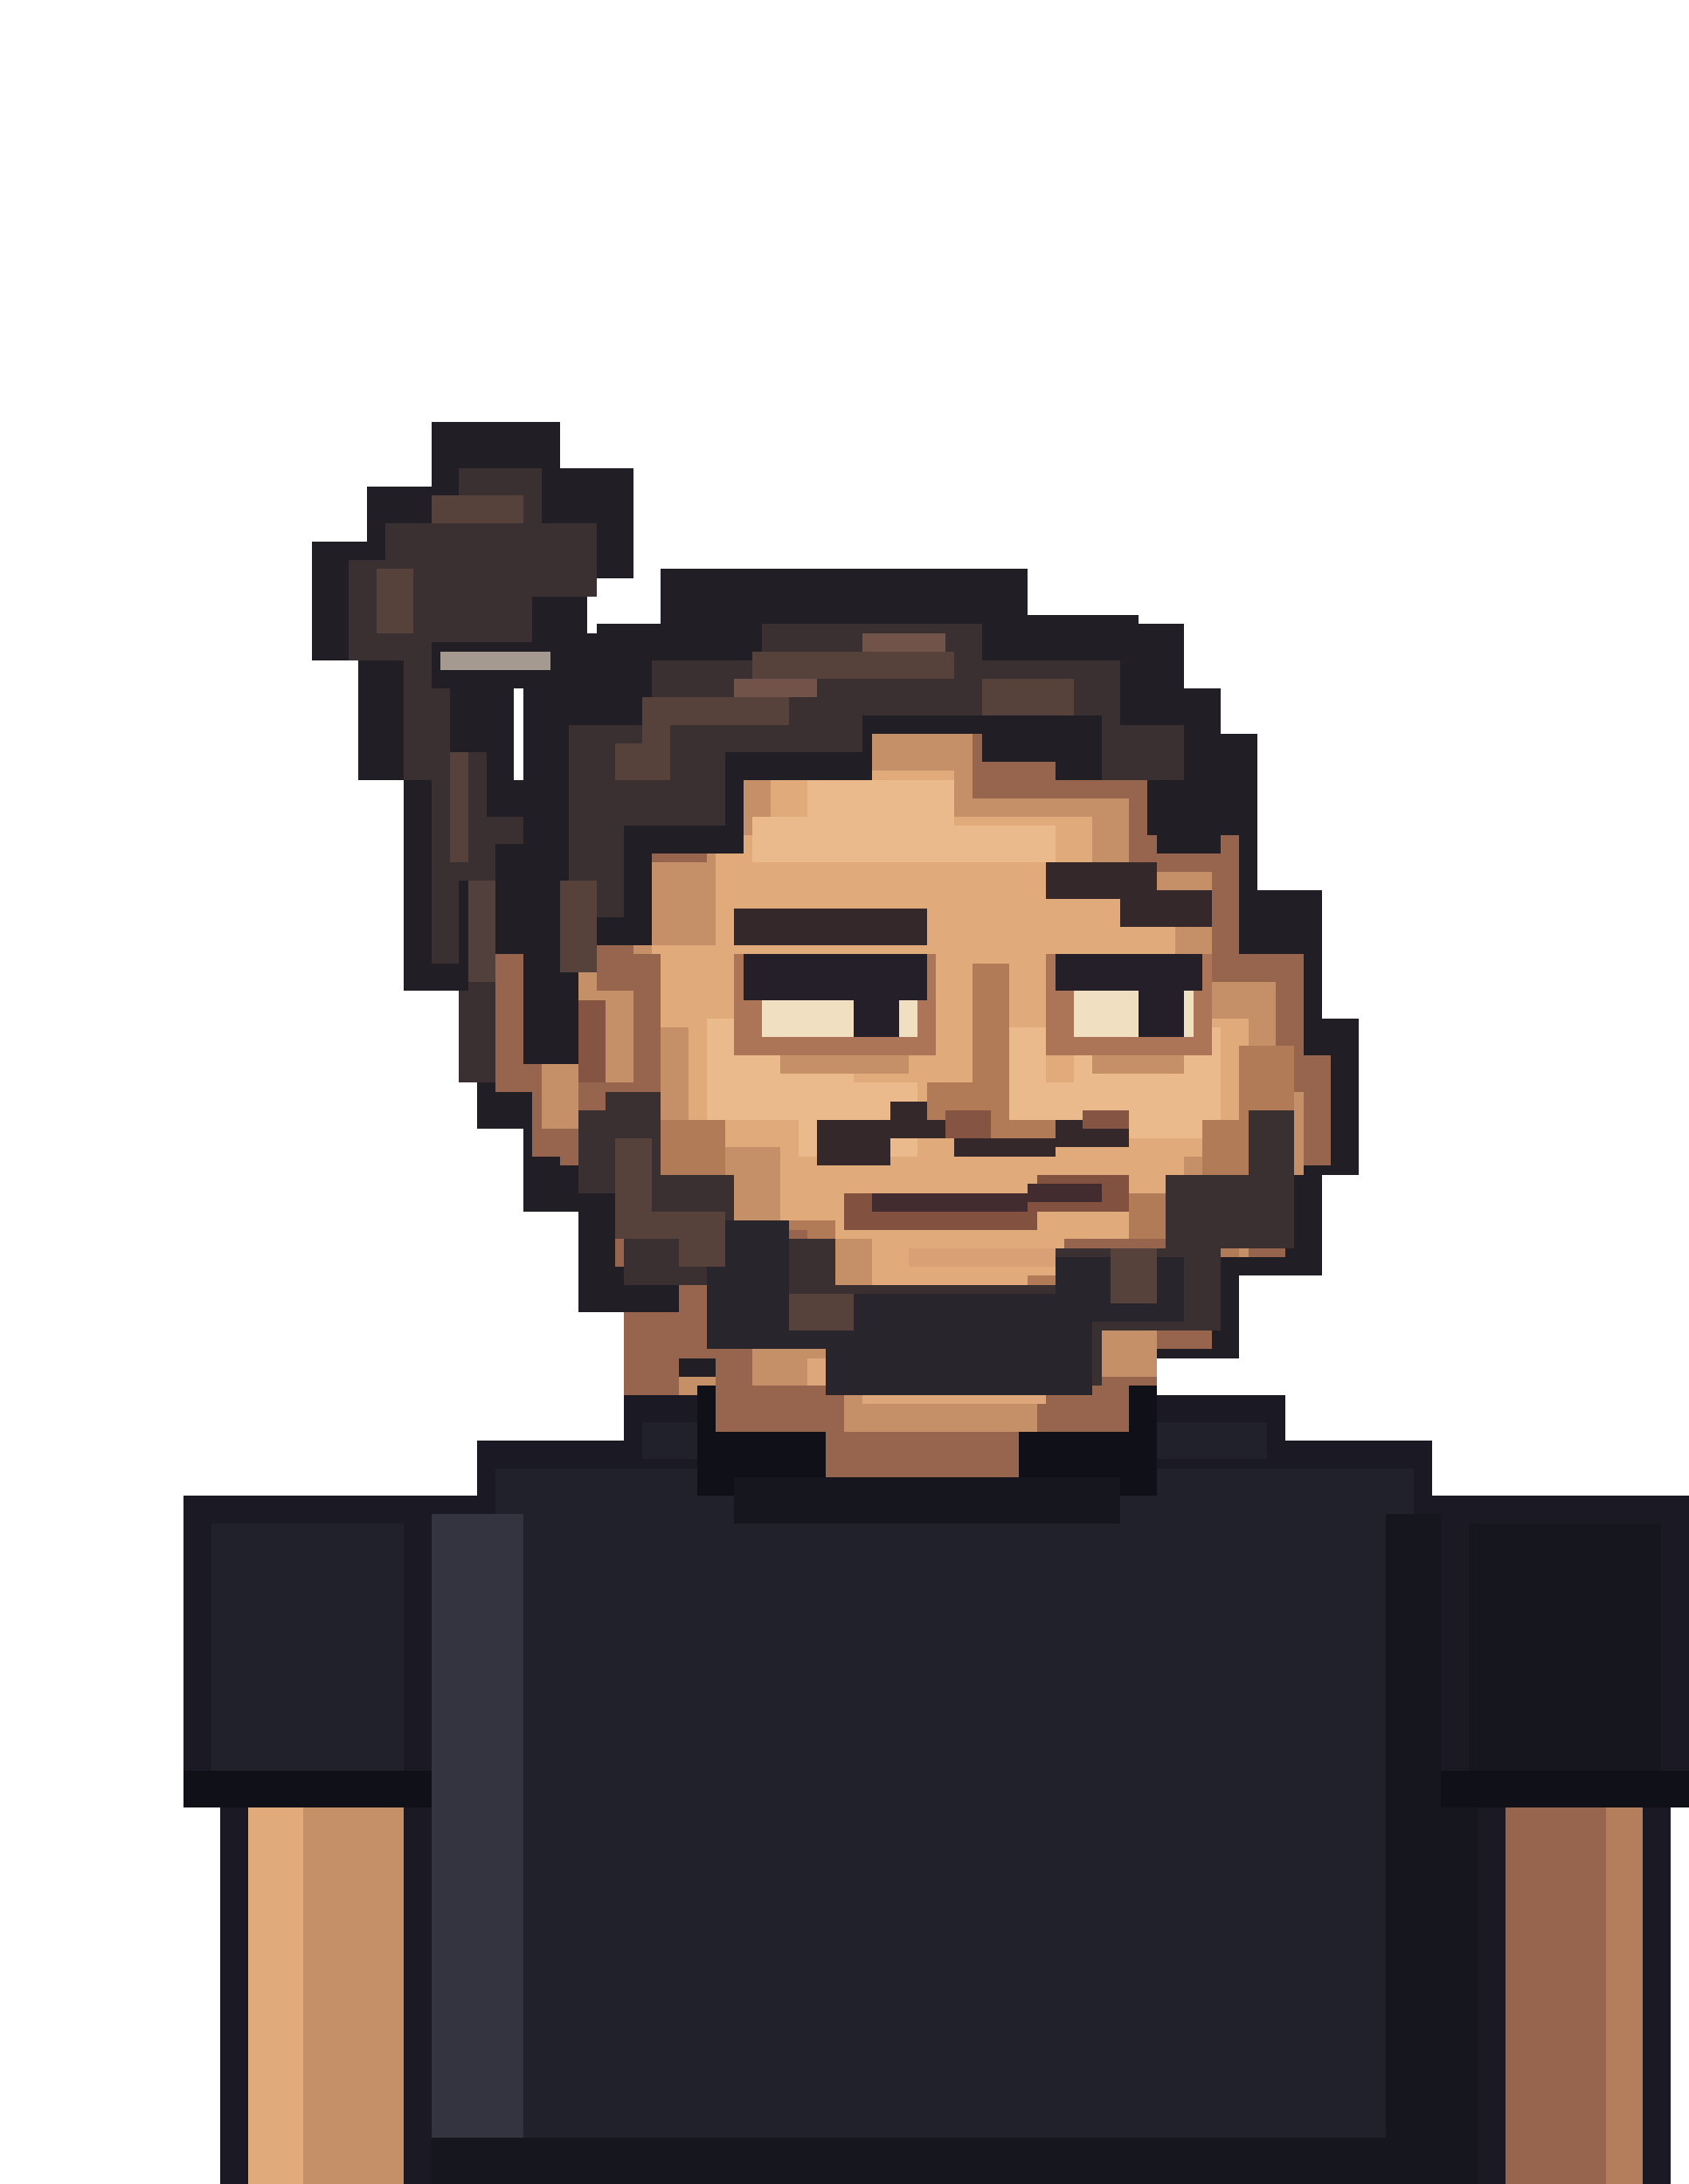
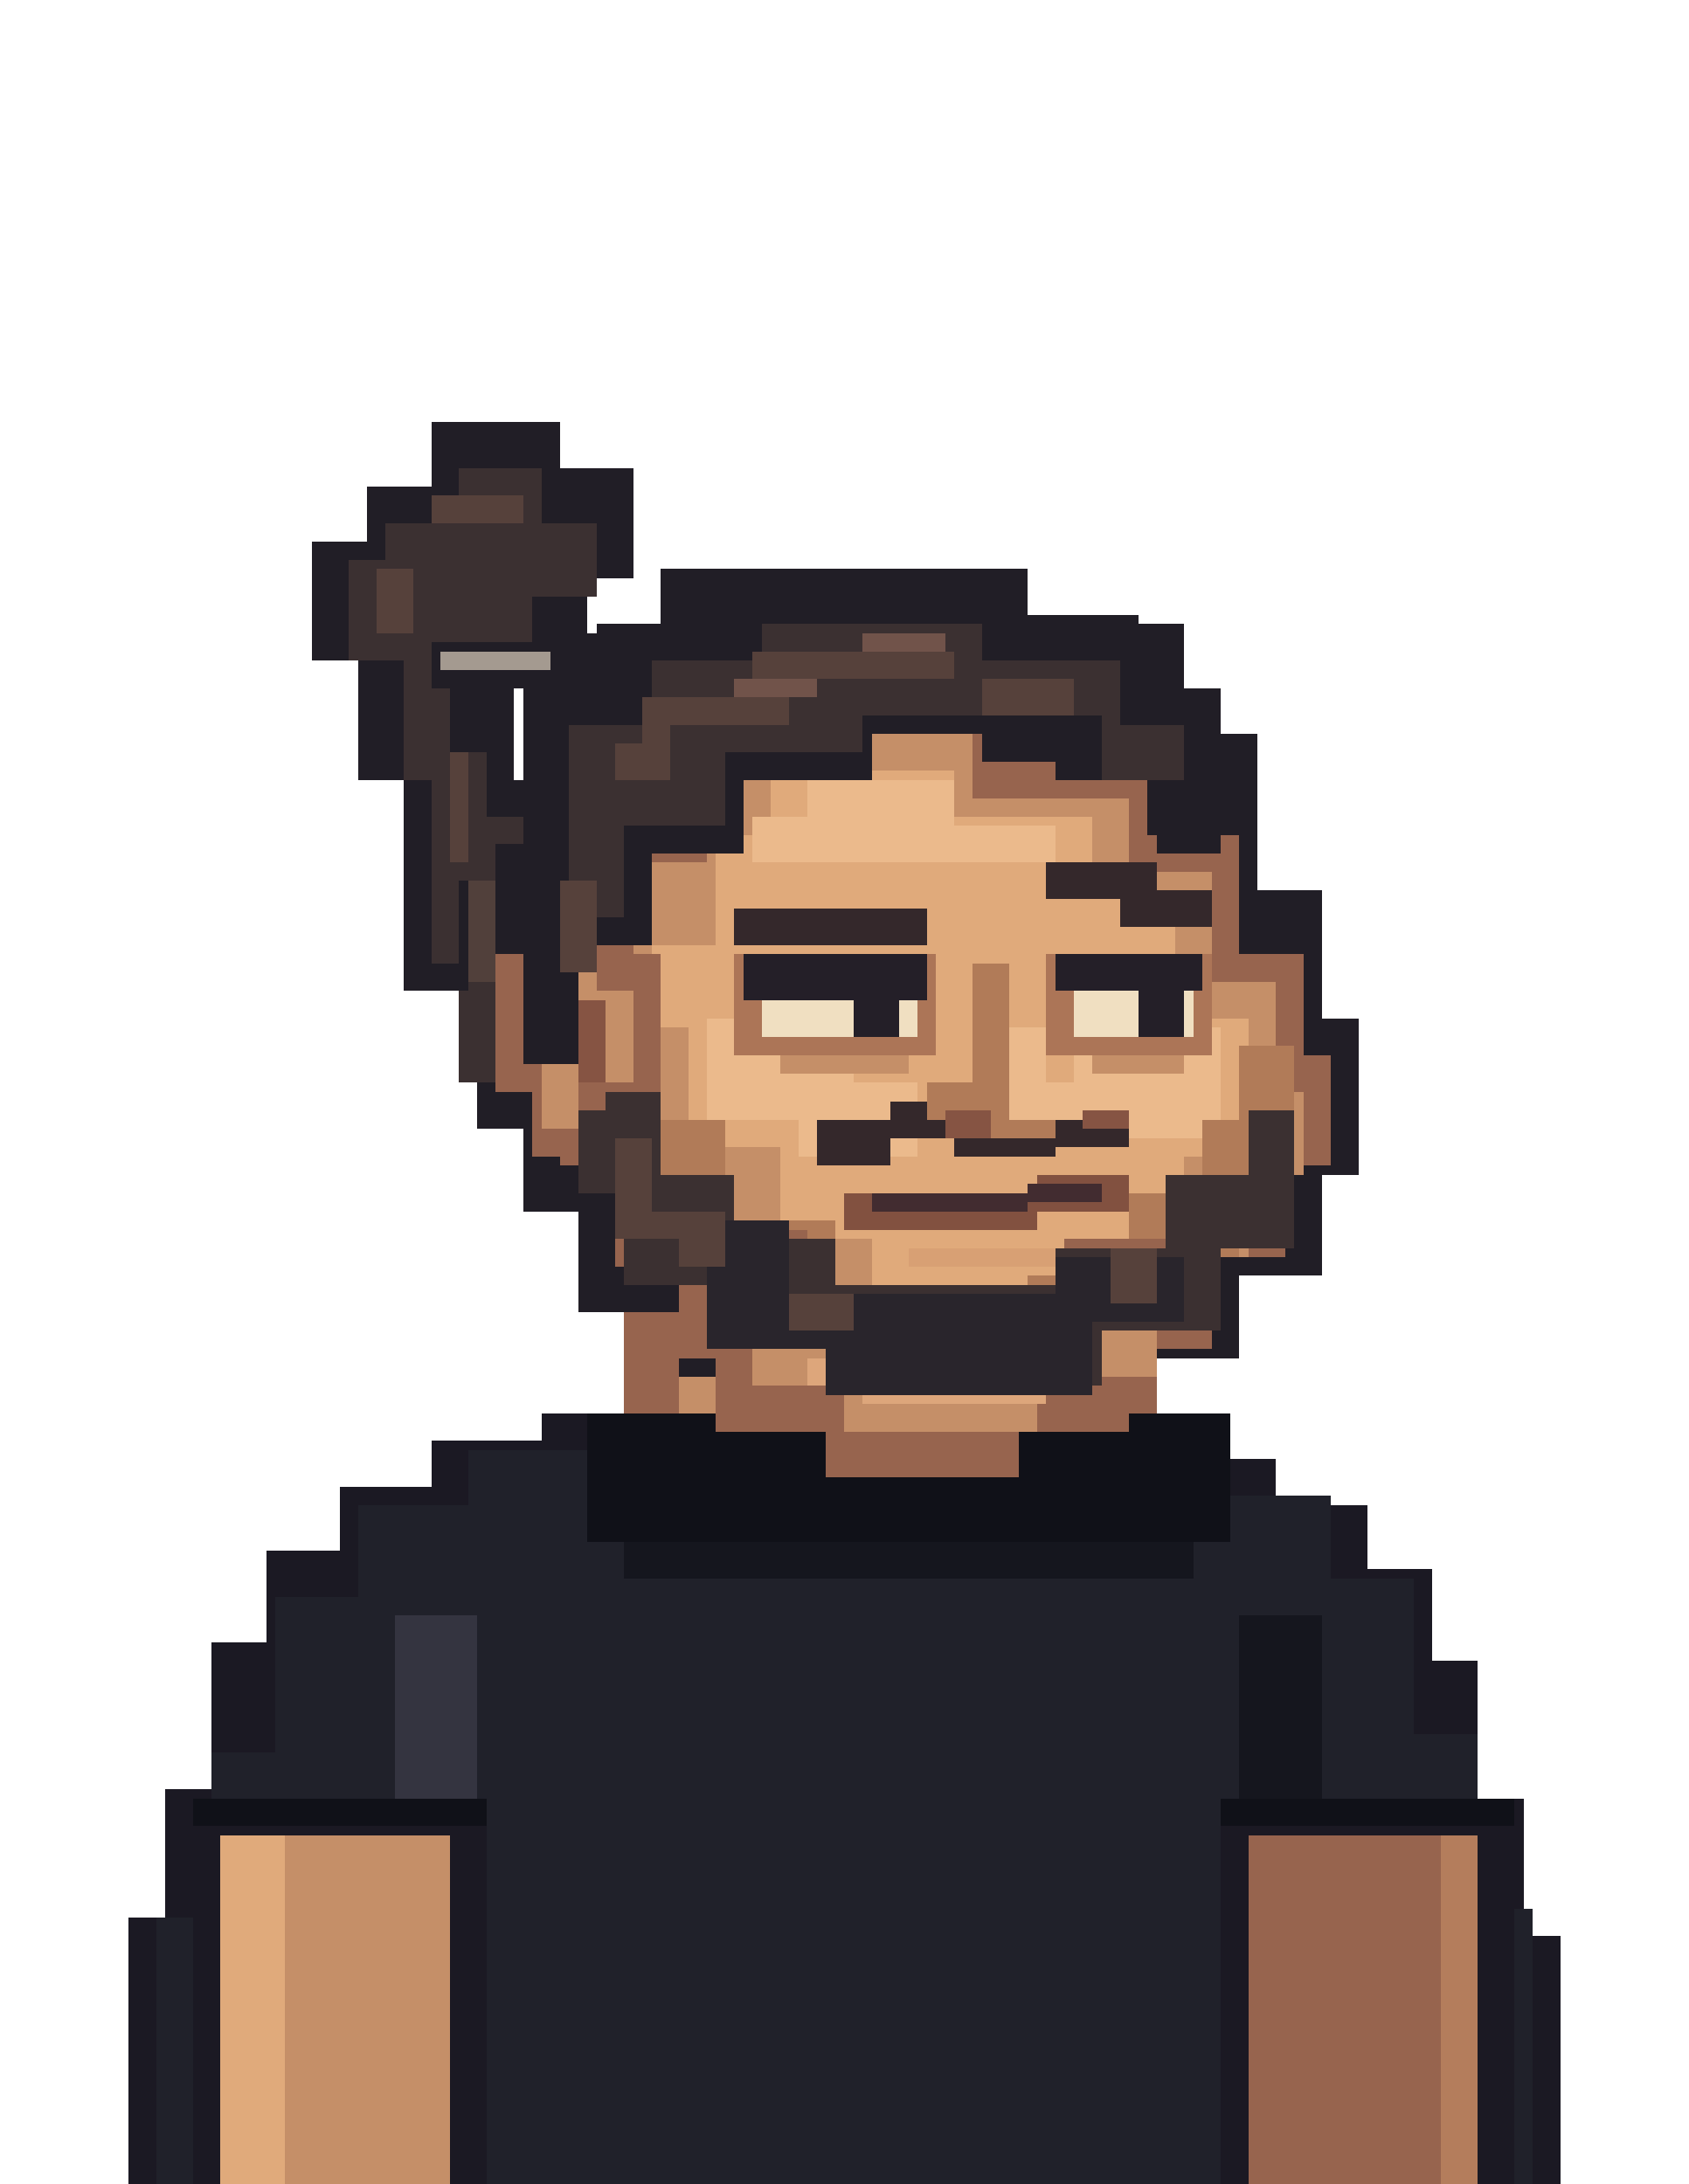
<svg xmlns="http://www.w3.org/2000/svg" width="552" height="714" viewBox="-12 -38 184 238" shape-rendering="crispEdges" data-expression="annoyed">
  <g id="neck" transform="translate(0 -20)">
    <path fill="#97644e" d="M56 118h58v24h7v16H49v-16h7z" />
    <path fill="#c58f68" d="M62 126h45v17h7v8H56v-8h6z" />
    <path fill="#dda67b" d="M66 134h35v10h7v3H66z" />
  </g>
-   <g id="casual-body">
-     <path fill="#1b1923" d="M12 150h24v54H12zM146 150h24v54h-24z" />
-     <path fill="#c58f68" d="M15 154h18v50H15z" />
-     <path fill="#e0aa7b" d="M15 154h6v50h-6z" />
-     <path fill="#97644e" d="M149 154h18v50h-18z" />
-     <path fill="#b47d5c" d="M163 154h4v50h-4z" />
-     <path fill="#1b1923" d="M56 114h72v5h-72zM40 119h104v6H40zM32 125h120v79H32z" />
-     <path fill="#20212a" d="M58 117h68v4H58zM42 122h100v5H42zM35 127h114v74H35z" />
-     <path fill="#343440" d="M35 127h10v74H35z" />
-     <path fill="#15161e" d="M139 127h10v74h-10z" />
-     <path fill="#15161e" d="M35 195h114v6H35z" />
-     <path fill="#1b1923" d="M8 125h27v33H8zM145 125h27v33h-27z" />
-     <path fill="#20212a" d="M11 128h21v27H11z" />
-     <path fill="#15161e" d="M148 128h21v27h-21z" />
-     <path fill="#101118" d="M8 155h27v4H8zM145 155h27v4h-27z" />
-     <path fill="#101118" d="M64 113h50v12H64z" />
-     <path fill="#15161e" d="M68 123h42v5H68z" />
+   <g id="casual-body" transform="translate(0 4)">
+     <path fill="#1b1923" d="M47 112h68v5h12v5h10v7h7v10h5v15h5v15h4v31H2v-33h4v-14h5v-16h6v-10h8v-7h10v-5h12z" />
+     <path fill="#20212a" d="M49 116h18v8h39v-8h14v5h13v9h9v17h7v19h6v34H5v-33h6v-18h7v-17h9v-10h12v-6h10z" />
+     <path fill="#20212a" d="M40 125h19v12h11v6h28v-6h13v-10h16v8h9v22h6v29h5v14H14v-30h6v-22h8v-13h12z" />
+     <path fill="#20212a" d="M39 127h13v8H39zM70 137h29v4H70zM114 126h12v9h-12zM24 144h6v18h-6z" />
+     <path fill="#20212a" d="M52 141h11v10h10v7h24v-7h10v-11h9v17h-9v43H57v-40h-5zM18 178h8v22h-8zM140 174h9v26h-9z" />
+     <path fill="#20212a" d="M67 159h31v6H67zM60 187h48v5H60zM30 163h15v5H30z" />
+     <rect x="31" y="134" width="9" height="60" fill="#343440" />
+     <rect x="123" y="134" width="9" height="60" fill="#15161e" />
+     <rect x="9" y="154" width="32" height="50" fill="#1b1923" />
+     <rect x="121" y="154" width="32" height="50" fill="#1b1923" />
+     <rect x="9" y="154" width="32" height="3" fill="#101118" />
+     <rect x="121" y="154" width="32" height="3" fill="#101118" />
+     <rect x="12" y="158" width="25" height="46" fill="#c58f68" />
+     <rect x="12" y="158" width="7" height="46" fill="#e0aa7b" />
+     <rect x="124" y="158" width="25" height="46" fill="#97644e" />
+     <rect x="145" y="158" width="4" height="46" fill="#b47d5c" />
+     <rect x="52" y="112" width="70" height="14" fill="#101118" />
+     <rect x="56" y="126" width="62" height="4" fill="#15161e" />
  </g>
  <g id="hair-back" transform="translate(0 -38)">
    <path fill="#211e26" d="M45 69h15v-7h40v6h17v12h8v27h-7v16h-9v7H51v-7H40v-17h-5V85h10z" />
    <path fill="#3b3031" d="M39 89h7v15h-4v14h-4v-14h-3V96h4zM111 82h7v23h-5v15h-6v-9h4z" />
    <path fill="#51403b" d="M39 96h3v11h-3z" />
  </g>
  <g id="ponytail" transform="translate(0 -38)">
    <path fill="#211e26" d="M28 53h7v-7h14v5h8v12h-5v10h-8v16h-5v19h-7V85h-5V72h-5V59h6z" />
    <path fill="#3b3031" d="M30 57h8v-6h9v6h6v8h-7v8h-9v12h-5V72h-6V61h4zM35 82h6v14h-3v9h-3z" />
    <path fill="#56413b" d="M35 54h10v3H35zM29 62h4v7h-4zM37 82h2v12h-2z" />
    <path fill="#211e26" d="M35 70h14v5H35z" />
    <path fill="#a49a90" d="M36 71h12v2H36z" />
  </g>
  <g id="head" transform="translate(0 -38)">
    <path fill="#211e26" d="M57 73h40v4h17v8h11v12h7v14h4v17h-4v11h-9v9h-14v6H76v-4H62v-7H51v-11h-6v-14h-3V99h6V85h9z" />
    <path fill="#97644e" d="M60 78h35v5h18v8h10v13h7v11h3v12h-5v10h-9v8h-13v5H78v-5H65v-7H55v-11h-6v-13h-3v-13h6V89h8z" />
    <path fill="#c58f68" d="M65 80h29v7h17v8h9v12h7v12h3v9h-6v9h-12v8H80v-5H68v-9H58v-12h-6v-15h5V94h8z" />
    <path fill="#e0aa7b" d="M72 84h20v5h15v8h9v14h8v15h-7v9h-13v5H83v-5H73v-10H63v-13h-4v-9h7V91h6z" />
    <path fill="#ebba8c" d="M76 85h16v5h11v4H70v-5h6zM65 111h16v7h7v8H75v-4H65zM105 112h16v12h-16z" />
    <path fill="#b17b58" d="M52 109h7v13h8v11h12v8H68v-6H58v-10h-6zM123 114h6v14h-6v9h-12v7h-11v-5h11v-9h8v-8h4z" />
  </g>
  <g id="double-chin" transform="translate(0 -38)">
    <path fill="#97644e" d="M62 134h14v8h28v-7h16v12h-9v9H99v5H78v-5H66v-8h-4z" />
    <path fill="#c58f68" d="M67 139h9v8h28v-6h10v9h-13v6H80v-5H70v-6h-3z" />
    <path fill="#dda67b" d="M76 148h26v5H82v-2h-6z" />
    <path fill="#ad7658" d="M72 143h7v3h23v-3h6v6H79v-2h-7z" />
  </g>
  <g id="ears" transform="translate(0 -38)">
    <path fill="#97644e" d="M46 99h9v5h5v16h-5v6h-9v-7h-4v-15h4z" />
    <path fill="#c58f68" d="M47 103h6v5h4v10h-6v5h-4z" />
    <path fill="#e0aa7b" d="M47 104h3v7h-3z" />
    <path fill="#865443" d="M51 109h3v9h-3z" />
  </g>
  <g id="hair-front" transform="translate(0 -38)">
    <path fill="#211e26" d="M45 90V76h8v-8h14v-5h30v4h15v8h9v18h-7v-8h-11v-5H83v5H69v8H59v10h-8v13h-6v-14h-3V92h3z" />
    <path fill="#3b3031" d="M50 79h9v-7h12v-4h24v4h15v7h7v6h-9v-7H82v4H67v8H56v10h-6z" />
    <path fill="#56413b" d="M58 76h12v-5h22v3H74v5H61v6h-6v-4h3zM95 74h10v4H95zM49 96h4v10h-4z" />
    <path fill="#71534a" d="M68 74h9v2h-9zM82 69h9v2h-9z" />
  </g>
  <g id="facial-hair" transform="translate(0 -38)">
    <path fill="#3b3031" d="M54 119h6v9h8v7h11v5h24v-4h12v-8h9v-7h5v15h-8v9h-13v6H78v-4H65v-7H56v-10h-5v-9h3z" />
    <path fill="#29252c" d="M65 133h9v8h29v-4h14v7h-10v8H78v-5H65z" />
    <path fill="#56413b" d="M55 124h4v8h8v6h-5v-3h-7zM74 141h7v4h-7zM109 136h5v6h-5z" />
    <path fill="#34282b" d="M77 122h8v-2h9v2h8v-1h9v4h-8v1H92v-2h-7v3h-8z" />
  </g>
  <g id="expression-brows" transform="translate(0 -38)">
    <path fill="#34282b" d="M68 99h21v4H68zM102 94h12v3h6v4h-10v-3h-8z" />
  </g>
  <g id="expression-eyes" transform="translate(0 -38)">
    <path fill="#ac7557" d="M68 104h22v11H68zM102 104h18v11h-18z" />
    <path fill="#f0dfc1" d="M71 109h17v4H71zM105 108h13v5h-13z" />
    <path fill="#241f28" d="M81 109h5v4h-5zM112 108h5v5h-5zM69 104h20v5H69zM103 104h16v4h-16z" />
    <path fill="#c58f68" d="M73 115h14v2H73zM107 115h10v2h-10z" />
  </g>
  <g id="nose" transform="translate(0 -38)">
    <path fill="#b17b58" d="M94 105h4v13h5v6h-9v-2h-5v-4h5z" />
    <path fill="#ebba8c" d="M98 112h4v6h7v4H98z" />
    <path fill="#865443" d="M91 121h5v3h-5zM106 121h5v2h-5z" />
  </g>
  <g id="expression-mouth" transform="translate(0 -38)">
    <path fill="#825140" d="M80 130h21v-2h10v4h-10v2H80z" />
    <path fill="#422c30" d="M83 130h17v-1h8v2h-8v1H83z" />
    <path fill="#d8a074" d="M87 136h16v2H87z" />
  </g>
</svg>
